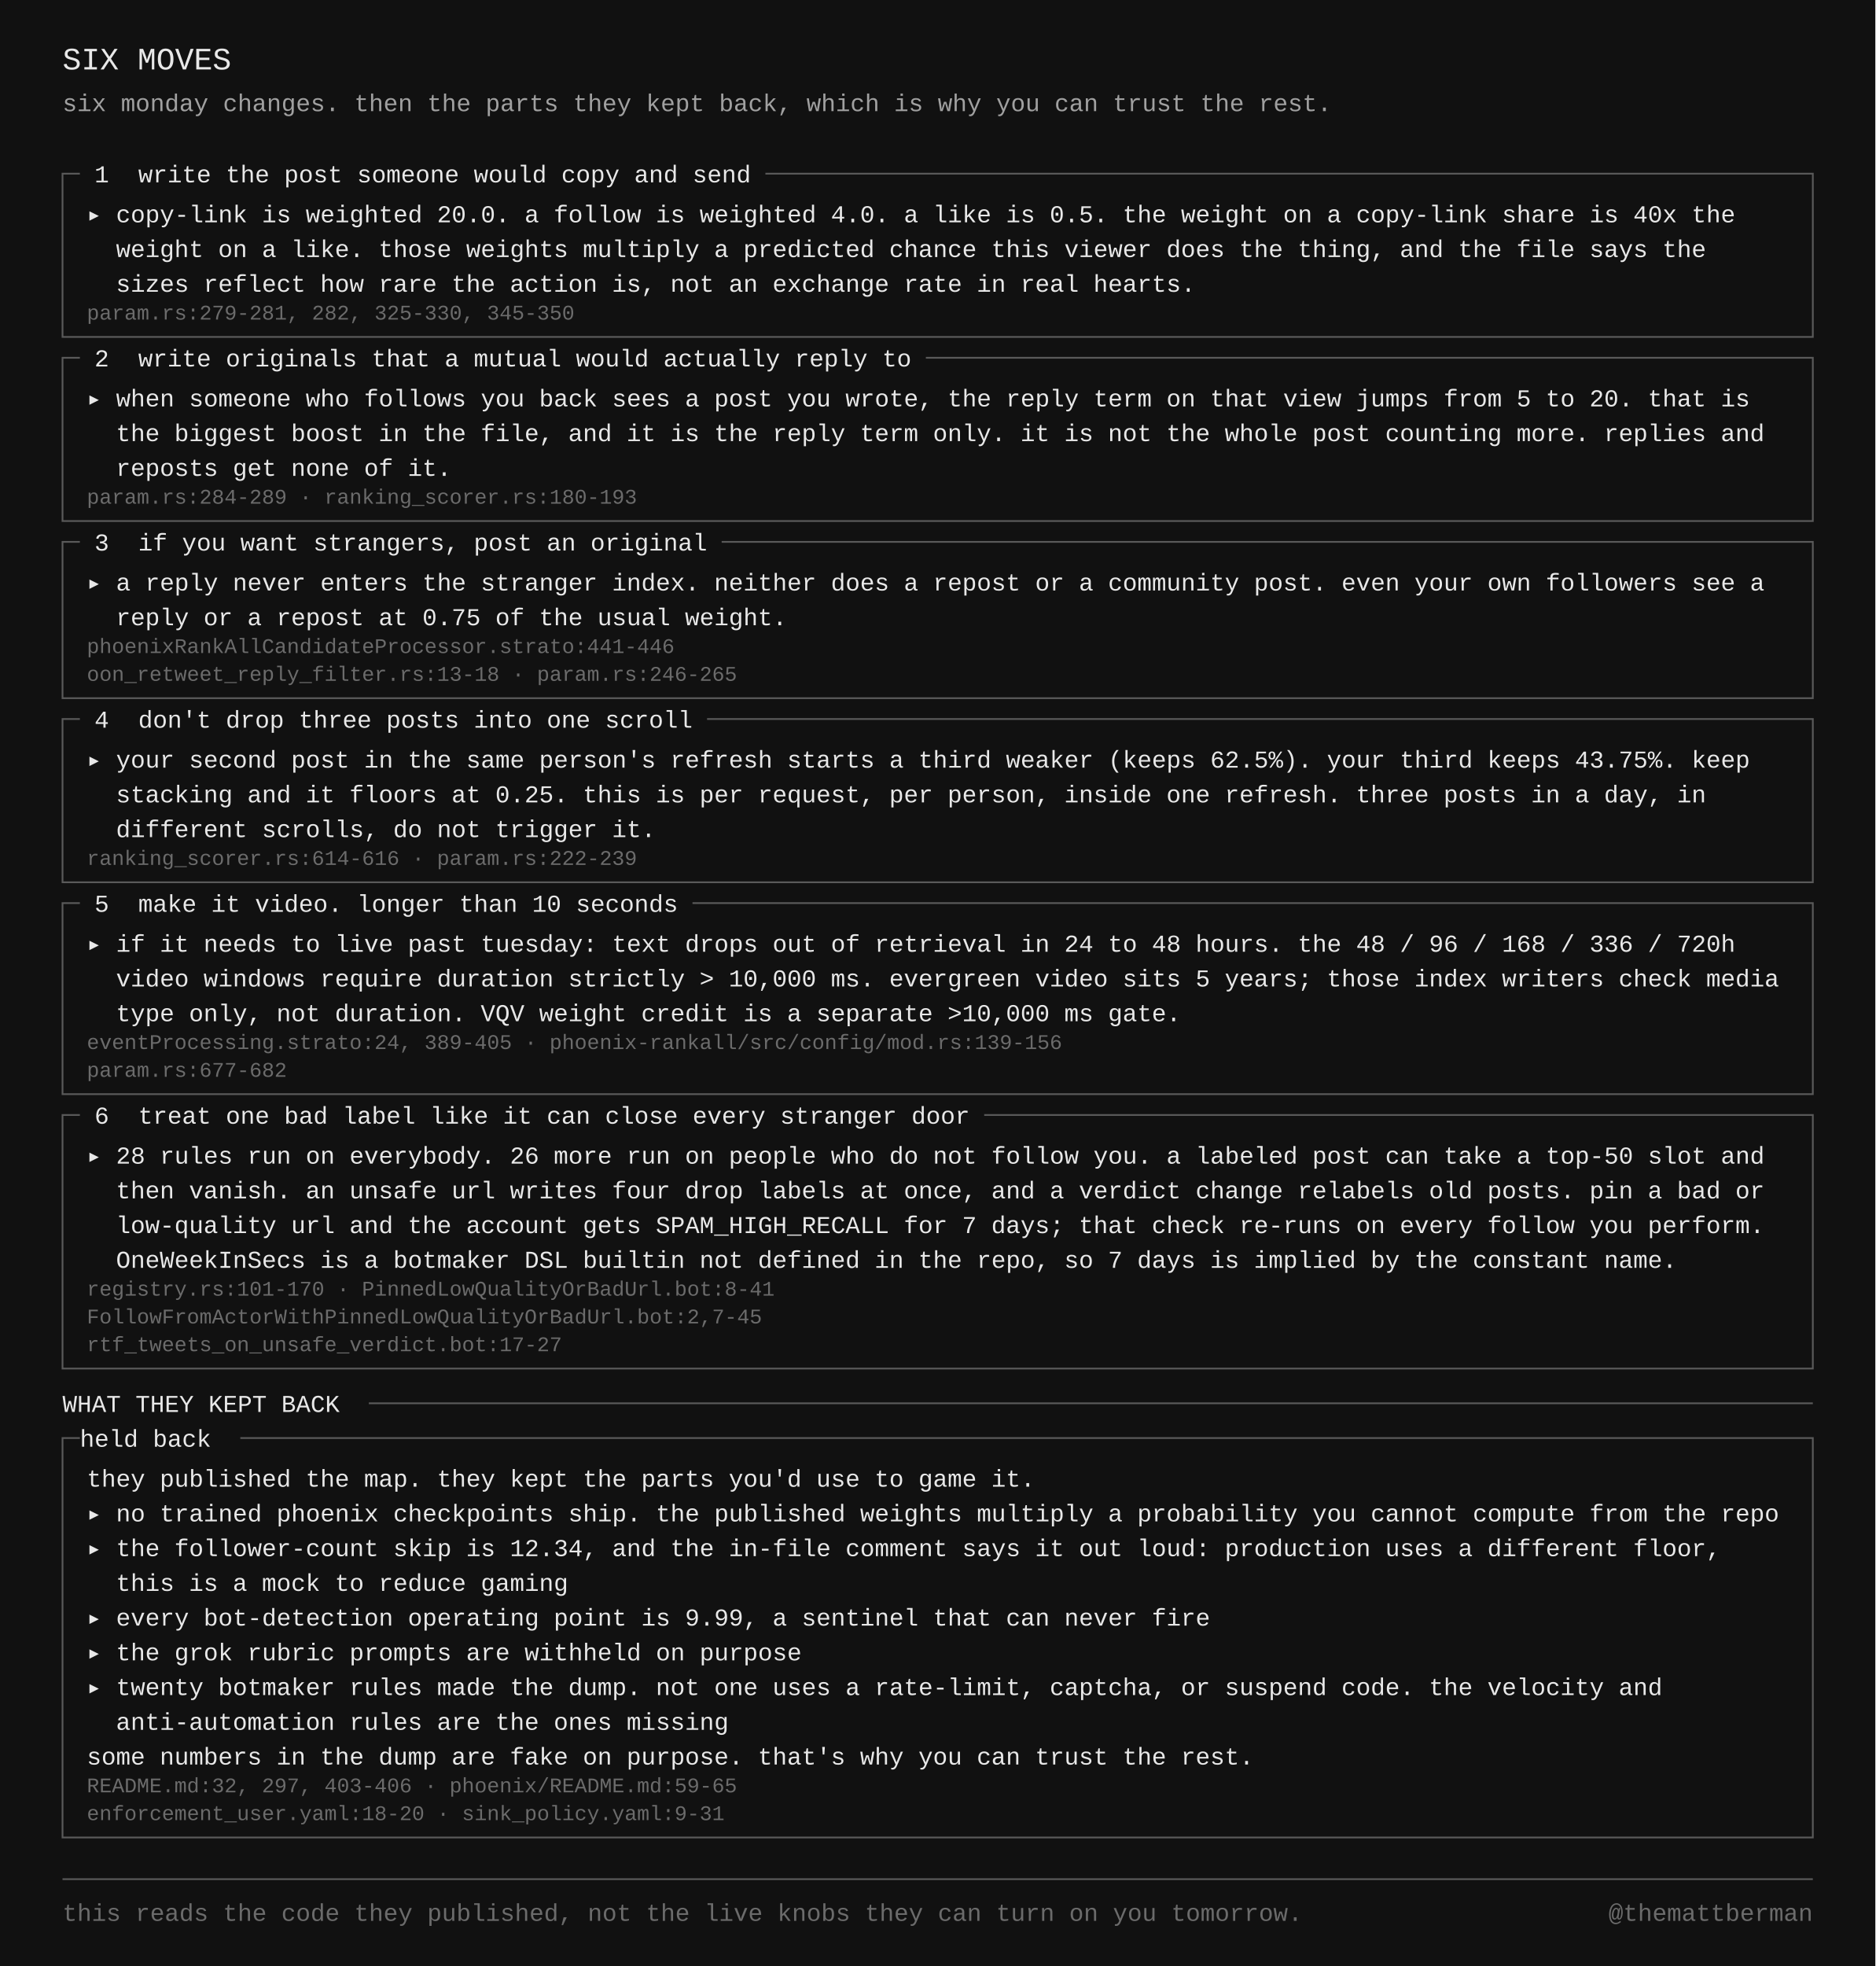
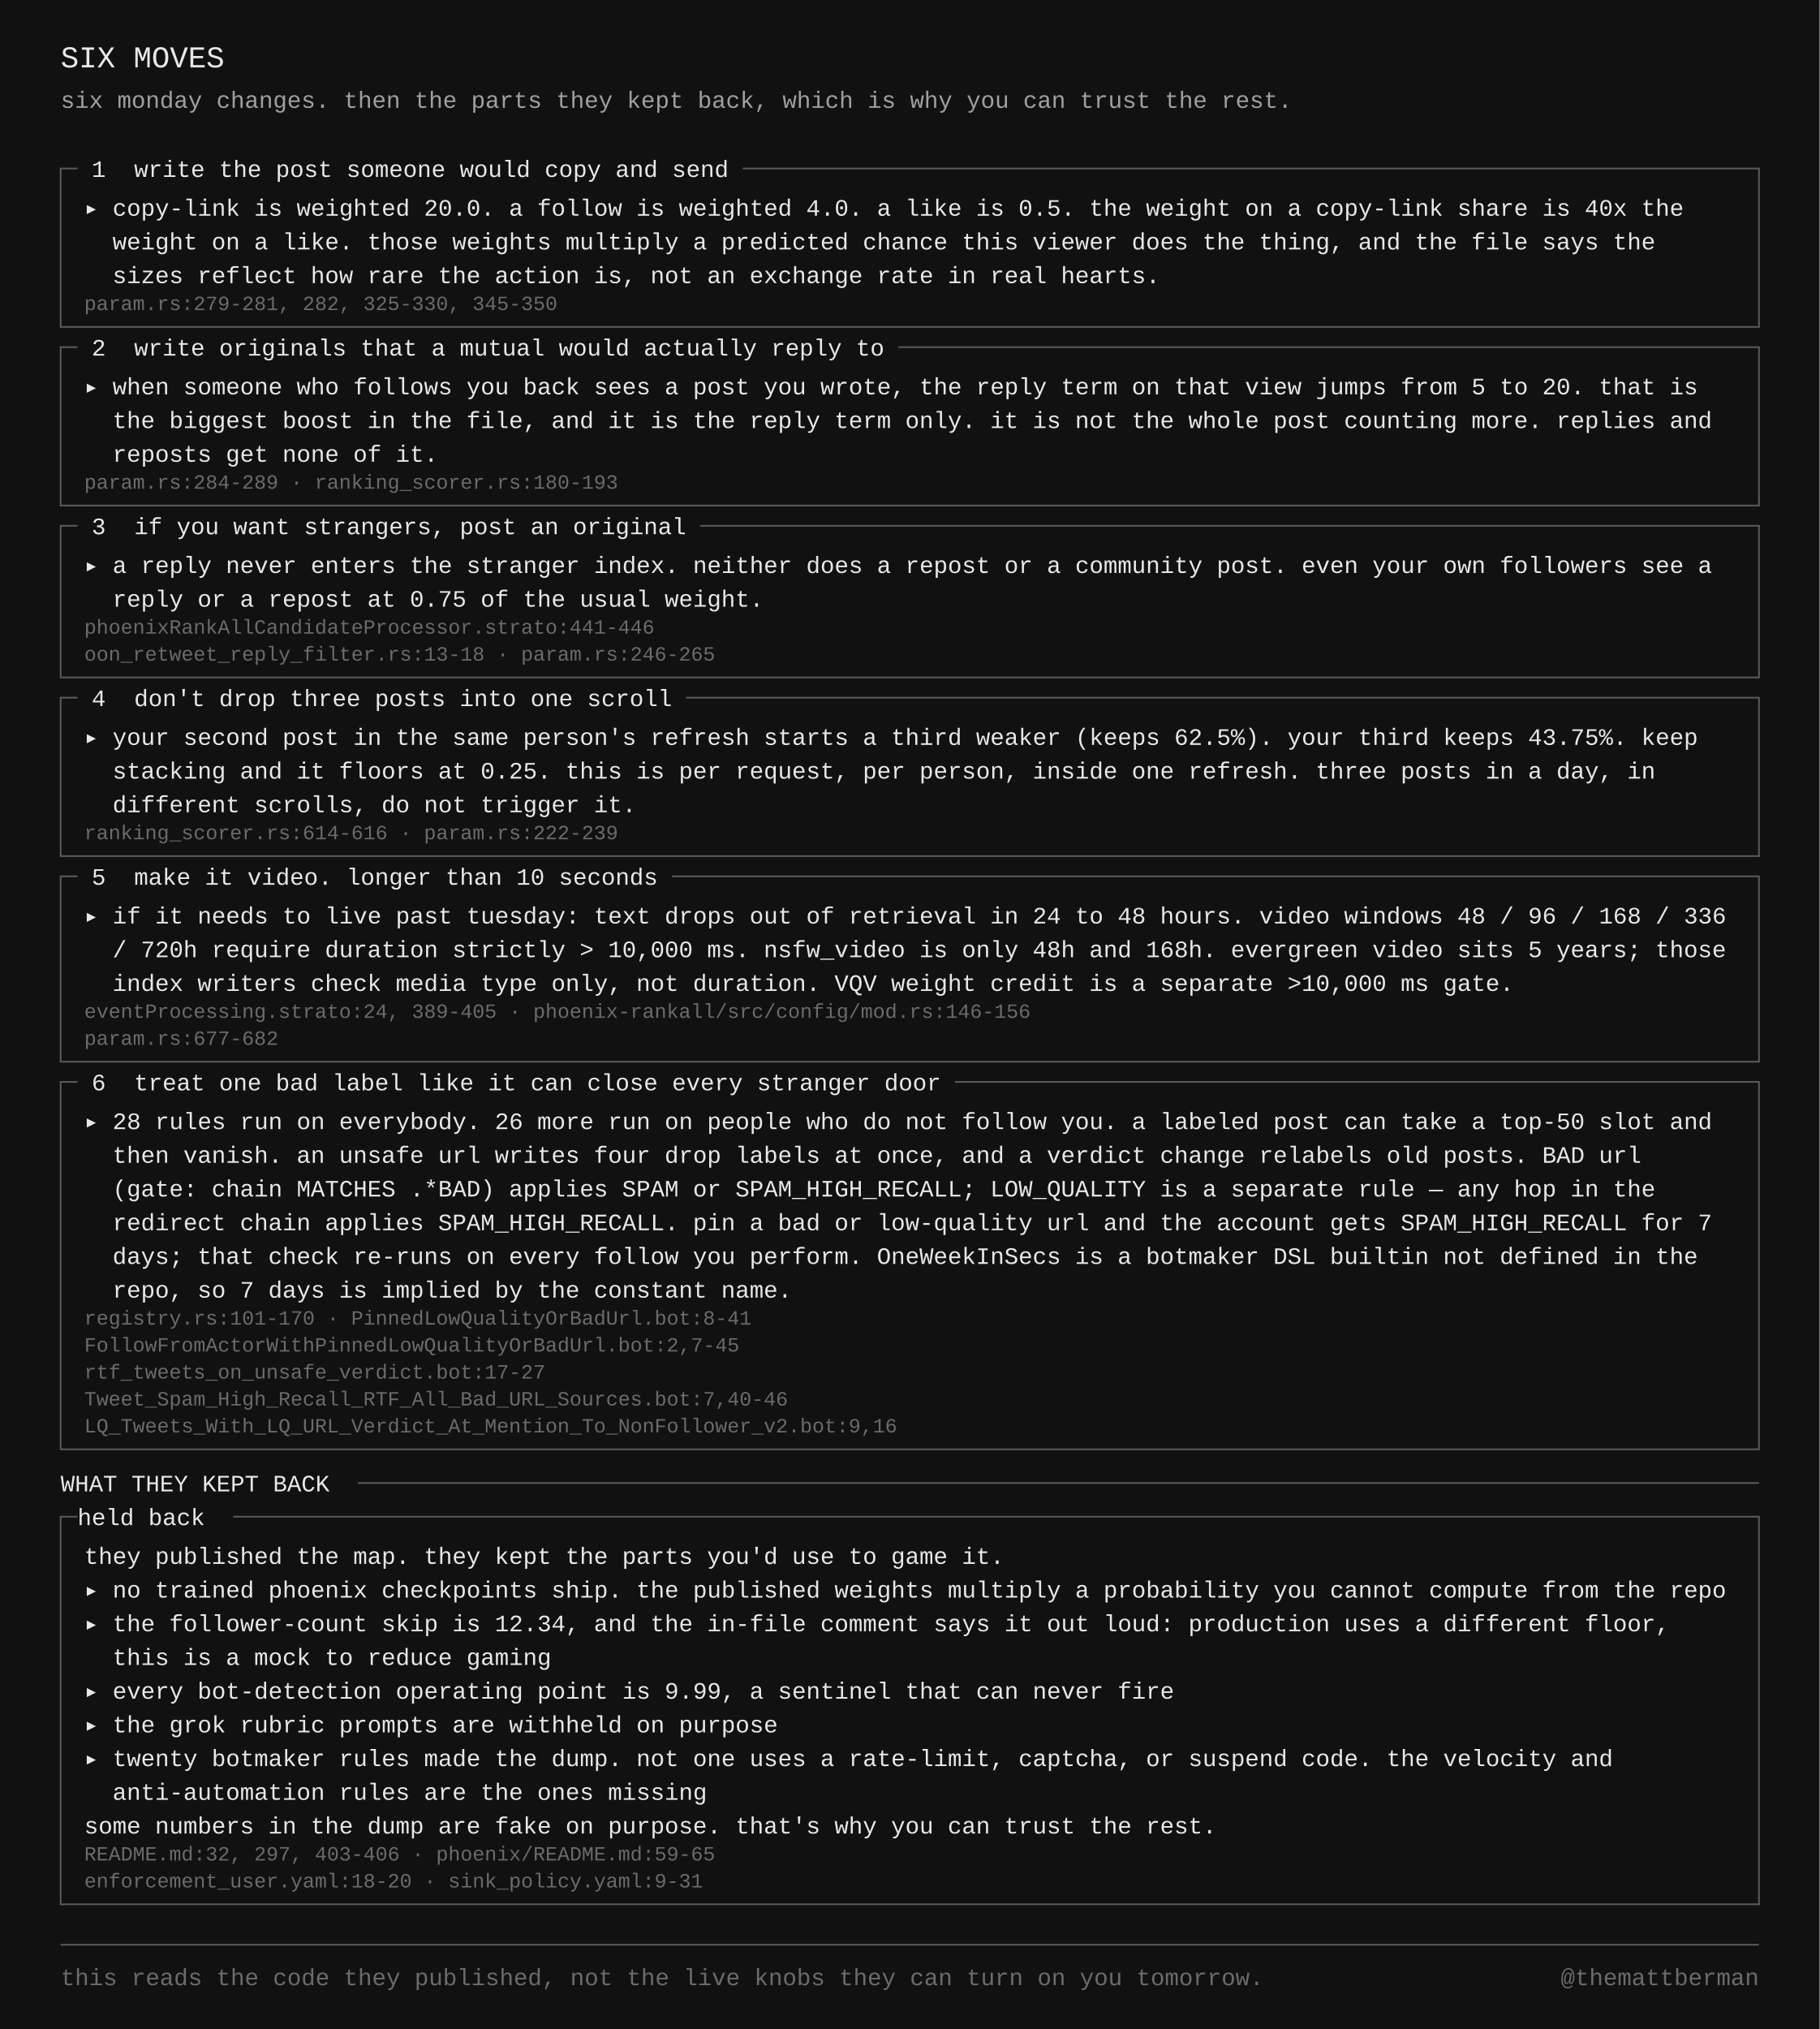
- <svg xmlns="http://www.w3.org/2000/svg" width="1080" height="1132" viewBox="0 0 1080 1132">
-   <rect width="1080" height="1132" fill="#111111" />
+ <svg xmlns="http://www.w3.org/2000/svg" width="1080" height="1204" viewBox="0 0 1080 1204">
+   <rect width="1080" height="1204" fill="#111111" />
  <text x="36" y="40" font-family="Menlo, Monaco, 'SF Mono', SFMono-Regular, Consolas, 'Liberation Mono', monospace" font-size="18" font-weight="400" fill="#e8e8e8" text-anchor="start">SIX MOVES</text>
  <text x="36" y="64" font-family="Menlo, Monaco, 'SF Mono', SFMono-Regular, Consolas, 'Liberation Mono', monospace" font-size="14" font-weight="400" fill="#a0a0a0" text-anchor="start">six monday changes. then the parts they kept back, which is why you can trust the rest.</text>
  <rect x="36" y="100" width="1008" height="94" fill="none" stroke="#5a5a5a" stroke-width="1" />
  <rect x="46" y="91" width="394.8" height="18" fill="#111111" />
  <text x="46" y="105" font-family="Menlo, Monaco, 'SF Mono', SFMono-Regular, Consolas, 'Liberation Mono', monospace" font-size="14" font-weight="400" fill="#e8e8e8" text-anchor="start" xml:space="preserve"> 1  write the post someone would copy and send </text>
  <text x="50" y="128" font-family="Menlo, Monaco, 'SF Mono', SFMono-Regular, Consolas, 'Liberation Mono', monospace" font-size="14" font-weight="400" fill="#e8e8e8" text-anchor="start">▸ copy-link is weighted 20.0. a follow is weighted 4.0. a like is 0.5. the weight on a copy-link share is 40x the</text>
  <text x="50" y="148" font-family="Menlo, Monaco, 'SF Mono', SFMono-Regular, Consolas, 'Liberation Mono', monospace" font-size="14" font-weight="400" fill="#e8e8e8" text-anchor="start" xml:space="preserve">  weight on a like. those weights multiply a predicted chance this viewer does the thing, and the file says the</text>
  <text x="50" y="168" font-family="Menlo, Monaco, 'SF Mono', SFMono-Regular, Consolas, 'Liberation Mono', monospace" font-size="14" font-weight="400" fill="#e8e8e8" text-anchor="start" xml:space="preserve">  sizes reflect how rare the action is, not an exchange rate in real hearts.</text>
  <text x="50" y="184" font-family="Menlo, Monaco, 'SF Mono', SFMono-Regular, Consolas, 'Liberation Mono', monospace" font-size="12" font-weight="400" fill="#6b6b6b" text-anchor="start">param.rs:279-281, 282, 325-330, 345-350</text>
  <rect x="36" y="206" width="1008" height="94" fill="none" stroke="#5a5a5a" stroke-width="1" />
  <rect x="46" y="197" width="487.2" height="18" fill="#111111" />
  <text x="46" y="211" font-family="Menlo, Monaco, 'SF Mono', SFMono-Regular, Consolas, 'Liberation Mono', monospace" font-size="14" font-weight="400" fill="#e8e8e8" text-anchor="start" xml:space="preserve"> 2  write originals that a mutual would actually reply to </text>
  <text x="50" y="234" font-family="Menlo, Monaco, 'SF Mono', SFMono-Regular, Consolas, 'Liberation Mono', monospace" font-size="14" font-weight="400" fill="#e8e8e8" text-anchor="start">▸ when someone who follows you back sees a post you wrote, the reply term on that view jumps from 5 to 20. that is</text>
  <text x="50" y="254" font-family="Menlo, Monaco, 'SF Mono', SFMono-Regular, Consolas, 'Liberation Mono', monospace" font-size="14" font-weight="400" fill="#e8e8e8" text-anchor="start" xml:space="preserve">  the biggest boost in the file, and it is the reply term only. it is not the whole post counting more. replies and</text>
  <text x="50" y="274" font-family="Menlo, Monaco, 'SF Mono', SFMono-Regular, Consolas, 'Liberation Mono', monospace" font-size="14" font-weight="400" fill="#e8e8e8" text-anchor="start" xml:space="preserve">  reposts get none of it.</text>
  <text x="50" y="290" font-family="Menlo, Monaco, 'SF Mono', SFMono-Regular, Consolas, 'Liberation Mono', monospace" font-size="12" font-weight="400" fill="#6b6b6b" text-anchor="start">param.rs:284-289 · ranking_scorer.rs:180-193</text>
  <rect x="36" y="312" width="1008" height="90" fill="none" stroke="#5a5a5a" stroke-width="1" />
  <rect x="46" y="303" width="369.6" height="18" fill="#111111" />
  <text x="46" y="317" font-family="Menlo, Monaco, 'SF Mono', SFMono-Regular, Consolas, 'Liberation Mono', monospace" font-size="14" font-weight="400" fill="#e8e8e8" text-anchor="start" xml:space="preserve"> 3  if you want strangers, post an original </text>
  <text x="50" y="340" font-family="Menlo, Monaco, 'SF Mono', SFMono-Regular, Consolas, 'Liberation Mono', monospace" font-size="14" font-weight="400" fill="#e8e8e8" text-anchor="start">▸ a reply never enters the stranger index. neither does a repost or a community post. even your own followers see a</text>
  <text x="50" y="360" font-family="Menlo, Monaco, 'SF Mono', SFMono-Regular, Consolas, 'Liberation Mono', monospace" font-size="14" font-weight="400" fill="#e8e8e8" text-anchor="start" xml:space="preserve">  reply or a repost at 0.75 of the usual weight.</text>
  <text x="50" y="376" font-family="Menlo, Monaco, 'SF Mono', SFMono-Regular, Consolas, 'Liberation Mono', monospace" font-size="12" font-weight="400" fill="#6b6b6b" text-anchor="start">phoenixRankAllCandidateProcessor.strato:441-446</text>
  <text x="50" y="392" font-family="Menlo, Monaco, 'SF Mono', SFMono-Regular, Consolas, 'Liberation Mono', monospace" font-size="12" font-weight="400" fill="#6b6b6b" text-anchor="start">oon_retweet_reply_filter.rs:13-18 · param.rs:246-265</text>
  <rect x="36" y="414" width="1008" height="94" fill="none" stroke="#5a5a5a" stroke-width="1" />
  <rect x="46" y="405" width="361.2" height="18" fill="#111111" />
  <text x="46" y="419" font-family="Menlo, Monaco, 'SF Mono', SFMono-Regular, Consolas, 'Liberation Mono', monospace" font-size="14" font-weight="400" fill="#e8e8e8" text-anchor="start" xml:space="preserve"> 4  don't drop three posts into one scroll </text>
  <text x="50" y="442" font-family="Menlo, Monaco, 'SF Mono', SFMono-Regular, Consolas, 'Liberation Mono', monospace" font-size="14" font-weight="400" fill="#e8e8e8" text-anchor="start">▸ your second post in the same person's refresh starts a third weaker (keeps 62.5%). your third keeps 43.75%. keep</text>
  <text x="50" y="462" font-family="Menlo, Monaco, 'SF Mono', SFMono-Regular, Consolas, 'Liberation Mono', monospace" font-size="14" font-weight="400" fill="#e8e8e8" text-anchor="start" xml:space="preserve">  stacking and it floors at 0.25. this is per request, per person, inside one refresh. three posts in a day, in</text>
  <text x="50" y="482" font-family="Menlo, Monaco, 'SF Mono', SFMono-Regular, Consolas, 'Liberation Mono', monospace" font-size="14" font-weight="400" fill="#e8e8e8" text-anchor="start" xml:space="preserve">  different scrolls, do not trigger it.</text>
  <text x="50" y="498" font-family="Menlo, Monaco, 'SF Mono', SFMono-Regular, Consolas, 'Liberation Mono', monospace" font-size="12" font-weight="400" fill="#6b6b6b" text-anchor="start">ranking_scorer.rs:614-616 · param.rs:222-239</text>
  <rect x="36" y="520" width="1008" height="110" fill="none" stroke="#5a5a5a" stroke-width="1" />
  <rect x="46" y="511" width="352.8" height="18" fill="#111111" />
  <text x="46" y="525" font-family="Menlo, Monaco, 'SF Mono', SFMono-Regular, Consolas, 'Liberation Mono', monospace" font-size="14" font-weight="400" fill="#e8e8e8" text-anchor="start" xml:space="preserve"> 5  make it video. longer than 10 seconds </text>
-   <text x="50" y="548" font-family="Menlo, Monaco, 'SF Mono', SFMono-Regular, Consolas, 'Liberation Mono', monospace" font-size="14" font-weight="400" fill="#e8e8e8" text-anchor="start">▸ if it needs to live past tuesday: text drops out of retrieval in 24 to 48 hours. the 48 / 96 / 168 / 336 / 720h</text>
-   <text x="50" y="568" font-family="Menlo, Monaco, 'SF Mono', SFMono-Regular, Consolas, 'Liberation Mono', monospace" font-size="14" font-weight="400" fill="#e8e8e8" text-anchor="start" xml:space="preserve">  video windows require duration strictly &gt; 10,000 ms. evergreen video sits 5 years; those index writers check media</text>
-   <text x="50" y="588" font-family="Menlo, Monaco, 'SF Mono', SFMono-Regular, Consolas, 'Liberation Mono', monospace" font-size="14" font-weight="400" fill="#e8e8e8" text-anchor="start" xml:space="preserve">  type only, not duration. VQV weight credit is a separate &gt;10,000 ms gate.</text>
-   <text x="50" y="604" font-family="Menlo, Monaco, 'SF Mono', SFMono-Regular, Consolas, 'Liberation Mono', monospace" font-size="12" font-weight="400" fill="#6b6b6b" text-anchor="start">eventProcessing.strato:24, 389-405 · phoenix-rankall/src/config/mod.rs:139-156</text>
+   <text x="50" y="548" font-family="Menlo, Monaco, 'SF Mono', SFMono-Regular, Consolas, 'Liberation Mono', monospace" font-size="14" font-weight="400" fill="#e8e8e8" text-anchor="start">▸ if it needs to live past tuesday: text drops out of retrieval in 24 to 48 hours. video windows 48 / 96 / 168 / 336</text>
+   <text x="50" y="568" font-family="Menlo, Monaco, 'SF Mono', SFMono-Regular, Consolas, 'Liberation Mono', monospace" font-size="14" font-weight="400" fill="#e8e8e8" text-anchor="start" xml:space="preserve">  / 720h require duration strictly &gt; 10,000 ms. nsfw_video is only 48h and 168h. evergreen video sits 5 years; those</text>
+   <text x="50" y="588" font-family="Menlo, Monaco, 'SF Mono', SFMono-Regular, Consolas, 'Liberation Mono', monospace" font-size="14" font-weight="400" fill="#e8e8e8" text-anchor="start" xml:space="preserve">  index writers check media type only, not duration. VQV weight credit is a separate &gt;10,000 ms gate.</text>
+   <text x="50" y="604" font-family="Menlo, Monaco, 'SF Mono', SFMono-Regular, Consolas, 'Liberation Mono', monospace" font-size="12" font-weight="400" fill="#6b6b6b" text-anchor="start">eventProcessing.strato:24, 389-405 · phoenix-rankall/src/config/mod.rs:146-156</text>
  <text x="50" y="620" font-family="Menlo, Monaco, 'SF Mono', SFMono-Regular, Consolas, 'Liberation Mono', monospace" font-size="12" font-weight="400" fill="#6b6b6b" text-anchor="start">param.rs:677-682</text>
-   <rect x="36" y="642" width="1008" height="146" fill="none" stroke="#5a5a5a" stroke-width="1" />
+   <rect x="36" y="642" width="1008" height="218" fill="none" stroke="#5a5a5a" stroke-width="1" />
  <rect x="46" y="633" width="520.8" height="18" fill="#111111" />
  <text x="46" y="647" font-family="Menlo, Monaco, 'SF Mono', SFMono-Regular, Consolas, 'Liberation Mono', monospace" font-size="14" font-weight="400" fill="#e8e8e8" text-anchor="start" xml:space="preserve"> 6  treat one bad label like it can close every stranger door </text>
  <text x="50" y="670" font-family="Menlo, Monaco, 'SF Mono', SFMono-Regular, Consolas, 'Liberation Mono', monospace" font-size="14" font-weight="400" fill="#e8e8e8" text-anchor="start">▸ 28 rules run on everybody. 26 more run on people who do not follow you. a labeled post can take a top-50 slot and</text>
-   <text x="50" y="690" font-family="Menlo, Monaco, 'SF Mono', SFMono-Regular, Consolas, 'Liberation Mono', monospace" font-size="14" font-weight="400" fill="#e8e8e8" text-anchor="start" xml:space="preserve">  then vanish. an unsafe url writes four drop labels at once, and a verdict change relabels old posts. pin a bad or</text>
-   <text x="50" y="710" font-family="Menlo, Monaco, 'SF Mono', SFMono-Regular, Consolas, 'Liberation Mono', monospace" font-size="14" font-weight="400" fill="#e8e8e8" text-anchor="start" xml:space="preserve">  low-quality url and the account gets SPAM_HIGH_RECALL for 7 days; that check re-runs on every follow you perform.</text>
-   <text x="50" y="730" font-family="Menlo, Monaco, 'SF Mono', SFMono-Regular, Consolas, 'Liberation Mono', monospace" font-size="14" font-weight="400" fill="#e8e8e8" text-anchor="start" xml:space="preserve">  OneWeekInSecs is a botmaker DSL builtin not defined in the repo, so 7 days is implied by the constant name.</text>
-   <text x="50" y="746" font-family="Menlo, Monaco, 'SF Mono', SFMono-Regular, Consolas, 'Liberation Mono', monospace" font-size="12" font-weight="400" fill="#6b6b6b" text-anchor="start">registry.rs:101-170 · PinnedLowQualityOrBadUrl.bot:8-41</text>
-   <text x="50" y="762" font-family="Menlo, Monaco, 'SF Mono', SFMono-Regular, Consolas, 'Liberation Mono', monospace" font-size="12" font-weight="400" fill="#6b6b6b" text-anchor="start">FollowFromActorWithPinnedLowQualityOrBadUrl.bot:2,7-45</text>
-   <text x="50" y="778" font-family="Menlo, Monaco, 'SF Mono', SFMono-Regular, Consolas, 'Liberation Mono', monospace" font-size="12" font-weight="400" fill="#6b6b6b" text-anchor="start">rtf_tweets_on_unsafe_verdict.bot:17-27</text>
-   <line x1="36" y1="808" x2="1044" y2="808" stroke="#5a5a5a" stroke-width="1" />
-   <rect x="36" y="799" width="176.4" height="18" fill="#111111" />
-   <text x="36" y="813" font-family="Menlo, Monaco, 'SF Mono', SFMono-Regular, Consolas, 'Liberation Mono', monospace" font-size="14" font-weight="400" fill="#e8e8e8" text-anchor="start"> WHAT THEY KEPT BACK </text>
-   <rect x="36" y="828" width="1008" height="230" fill="none" stroke="#5a5a5a" stroke-width="1" />
-   <rect x="46" y="819" width="92.4" height="18" fill="#111111" />
-   <text x="46" y="833" font-family="Menlo, Monaco, 'SF Mono', SFMono-Regular, Consolas, 'Liberation Mono', monospace" font-size="14" font-weight="400" fill="#e8e8e8" text-anchor="start"> held back </text>
-   <text x="50" y="856" font-family="Menlo, Monaco, 'SF Mono', SFMono-Regular, Consolas, 'Liberation Mono', monospace" font-size="14" font-weight="400" fill="#e8e8e8" text-anchor="start">they published the map. they kept the parts you'd use to game it.</text>
-   <text x="50" y="876" font-family="Menlo, Monaco, 'SF Mono', SFMono-Regular, Consolas, 'Liberation Mono', monospace" font-size="14" font-weight="400" fill="#e8e8e8" text-anchor="start">▸ no trained phoenix checkpoints ship. the published weights multiply a probability you cannot compute from the repo</text>
-   <text x="50" y="896" font-family="Menlo, Monaco, 'SF Mono', SFMono-Regular, Consolas, 'Liberation Mono', monospace" font-size="14" font-weight="400" fill="#e8e8e8" text-anchor="start">▸ the follower-count skip is 12.34, and the in-file comment says it out loud: production uses a different floor,</text>
-   <text x="50" y="916" font-family="Menlo, Monaco, 'SF Mono', SFMono-Regular, Consolas, 'Liberation Mono', monospace" font-size="14" font-weight="400" fill="#e8e8e8" text-anchor="start" xml:space="preserve">  this is a mock to reduce gaming</text>
-   <text x="50" y="936" font-family="Menlo, Monaco, 'SF Mono', SFMono-Regular, Consolas, 'Liberation Mono', monospace" font-size="14" font-weight="400" fill="#e8e8e8" text-anchor="start">▸ every bot-detection operating point is 9.99, a sentinel that can never fire</text>
-   <text x="50" y="956" font-family="Menlo, Monaco, 'SF Mono', SFMono-Regular, Consolas, 'Liberation Mono', monospace" font-size="14" font-weight="400" fill="#e8e8e8" text-anchor="start">▸ the grok rubric prompts are withheld on purpose</text>
-   <text x="50" y="976" font-family="Menlo, Monaco, 'SF Mono', SFMono-Regular, Consolas, 'Liberation Mono', monospace" font-size="14" font-weight="400" fill="#e8e8e8" text-anchor="start">▸ twenty botmaker rules made the dump. not one uses a rate-limit, captcha, or suspend code. the velocity and</text>
-   <text x="50" y="996" font-family="Menlo, Monaco, 'SF Mono', SFMono-Regular, Consolas, 'Liberation Mono', monospace" font-size="14" font-weight="400" fill="#e8e8e8" text-anchor="start" xml:space="preserve">  anti-automation rules are the ones missing</text>
-   <text x="50" y="1016" font-family="Menlo, Monaco, 'SF Mono', SFMono-Regular, Consolas, 'Liberation Mono', monospace" font-size="14" font-weight="400" fill="#e8e8e8" text-anchor="start">some numbers in the dump are fake on purpose. that's why you can trust the rest.</text>
-   <text x="50" y="1032" font-family="Menlo, Monaco, 'SF Mono', SFMono-Regular, Consolas, 'Liberation Mono', monospace" font-size="12" font-weight="400" fill="#6b6b6b" text-anchor="start">README.md:32, 297, 403-406 · phoenix/README.md:59-65</text>
-   <text x="50" y="1048" font-family="Menlo, Monaco, 'SF Mono', SFMono-Regular, Consolas, 'Liberation Mono', monospace" font-size="12" font-weight="400" fill="#6b6b6b" text-anchor="start">enforcement_user.yaml:18-20 · sink_policy.yaml:9-31</text>
-   <line x1="36" y1="1082" x2="1044" y2="1082" stroke="#5a5a5a" stroke-width="1" />
-   <text x="36" y="1106" font-family="Menlo, Monaco, 'SF Mono', SFMono-Regular, Consolas, 'Liberation Mono', monospace" font-size="14" font-weight="400" fill="#6b6b6b" text-anchor="start">this reads the code they published, not the live knobs they can turn on you tomorrow.</text>
-   <text x="1044" y="1106" font-family="Menlo, Monaco, 'SF Mono', SFMono-Regular, Consolas, 'Liberation Mono', monospace" font-size="14" font-weight="400" fill="#6b6b6b" text-anchor="end">@themattberman</text>
+   <text x="50" y="690" font-family="Menlo, Monaco, 'SF Mono', SFMono-Regular, Consolas, 'Liberation Mono', monospace" font-size="14" font-weight="400" fill="#e8e8e8" text-anchor="start" xml:space="preserve">  then vanish. an unsafe url writes four drop labels at once, and a verdict change relabels old posts. BAD url</text>
+   <text x="50" y="710" font-family="Menlo, Monaco, 'SF Mono', SFMono-Regular, Consolas, 'Liberation Mono', monospace" font-size="14" font-weight="400" fill="#e8e8e8" text-anchor="start" xml:space="preserve">  (gate: chain MATCHES .*BAD) applies SPAM or SPAM_HIGH_RECALL; LOW_QUALITY is a separate rule — any hop in the</text>
+   <text x="50" y="730" font-family="Menlo, Monaco, 'SF Mono', SFMono-Regular, Consolas, 'Liberation Mono', monospace" font-size="14" font-weight="400" fill="#e8e8e8" text-anchor="start" xml:space="preserve">  redirect chain applies SPAM_HIGH_RECALL. pin a bad or low-quality url and the account gets SPAM_HIGH_RECALL for 7</text>
+   <text x="50" y="750" font-family="Menlo, Monaco, 'SF Mono', SFMono-Regular, Consolas, 'Liberation Mono', monospace" font-size="14" font-weight="400" fill="#e8e8e8" text-anchor="start" xml:space="preserve">  days; that check re-runs on every follow you perform. OneWeekInSecs is a botmaker DSL builtin not defined in the</text>
+   <text x="50" y="770" font-family="Menlo, Monaco, 'SF Mono', SFMono-Regular, Consolas, 'Liberation Mono', monospace" font-size="14" font-weight="400" fill="#e8e8e8" text-anchor="start" xml:space="preserve">  repo, so 7 days is implied by the constant name.</text>
+   <text x="50" y="786" font-family="Menlo, Monaco, 'SF Mono', SFMono-Regular, Consolas, 'Liberation Mono', monospace" font-size="12" font-weight="400" fill="#6b6b6b" text-anchor="start">registry.rs:101-170 · PinnedLowQualityOrBadUrl.bot:8-41</text>
+   <text x="50" y="802" font-family="Menlo, Monaco, 'SF Mono', SFMono-Regular, Consolas, 'Liberation Mono', monospace" font-size="12" font-weight="400" fill="#6b6b6b" text-anchor="start">FollowFromActorWithPinnedLowQualityOrBadUrl.bot:2,7-45</text>
+   <text x="50" y="818" font-family="Menlo, Monaco, 'SF Mono', SFMono-Regular, Consolas, 'Liberation Mono', monospace" font-size="12" font-weight="400" fill="#6b6b6b" text-anchor="start">rtf_tweets_on_unsafe_verdict.bot:17-27</text>
+   <text x="50" y="834" font-family="Menlo, Monaco, 'SF Mono', SFMono-Regular, Consolas, 'Liberation Mono', monospace" font-size="12" font-weight="400" fill="#6b6b6b" text-anchor="start">Tweet_Spam_High_Recall_RTF_All_Bad_URL_Sources.bot:7,40-46</text>
+   <text x="50" y="850" font-family="Menlo, Monaco, 'SF Mono', SFMono-Regular, Consolas, 'Liberation Mono', monospace" font-size="12" font-weight="400" fill="#6b6b6b" text-anchor="start">LQ_Tweets_With_LQ_URL_Verdict_At_Mention_To_NonFollower_v2.bot:9,16</text>
+   <line x1="36" y1="880" x2="1044" y2="880" stroke="#5a5a5a" stroke-width="1" />
+   <rect x="36" y="871" width="176.4" height="18" fill="#111111" />
+   <text x="36" y="885" font-family="Menlo, Monaco, 'SF Mono', SFMono-Regular, Consolas, 'Liberation Mono', monospace" font-size="14" font-weight="400" fill="#e8e8e8" text-anchor="start"> WHAT THEY KEPT BACK </text>
+   <rect x="36" y="900" width="1008" height="230" fill="none" stroke="#5a5a5a" stroke-width="1" />
+   <rect x="46" y="891" width="92.4" height="18" fill="#111111" />
+   <text x="46" y="905" font-family="Menlo, Monaco, 'SF Mono', SFMono-Regular, Consolas, 'Liberation Mono', monospace" font-size="14" font-weight="400" fill="#e8e8e8" text-anchor="start"> held back </text>
+   <text x="50" y="928" font-family="Menlo, Monaco, 'SF Mono', SFMono-Regular, Consolas, 'Liberation Mono', monospace" font-size="14" font-weight="400" fill="#e8e8e8" text-anchor="start">they published the map. they kept the parts you'd use to game it.</text>
+   <text x="50" y="948" font-family="Menlo, Monaco, 'SF Mono', SFMono-Regular, Consolas, 'Liberation Mono', monospace" font-size="14" font-weight="400" fill="#e8e8e8" text-anchor="start">▸ no trained phoenix checkpoints ship. the published weights multiply a probability you cannot compute from the repo</text>
+   <text x="50" y="968" font-family="Menlo, Monaco, 'SF Mono', SFMono-Regular, Consolas, 'Liberation Mono', monospace" font-size="14" font-weight="400" fill="#e8e8e8" text-anchor="start">▸ the follower-count skip is 12.34, and the in-file comment says it out loud: production uses a different floor,</text>
+   <text x="50" y="988" font-family="Menlo, Monaco, 'SF Mono', SFMono-Regular, Consolas, 'Liberation Mono', monospace" font-size="14" font-weight="400" fill="#e8e8e8" text-anchor="start" xml:space="preserve">  this is a mock to reduce gaming</text>
+   <text x="50" y="1008" font-family="Menlo, Monaco, 'SF Mono', SFMono-Regular, Consolas, 'Liberation Mono', monospace" font-size="14" font-weight="400" fill="#e8e8e8" text-anchor="start">▸ every bot-detection operating point is 9.99, a sentinel that can never fire</text>
+   <text x="50" y="1028" font-family="Menlo, Monaco, 'SF Mono', SFMono-Regular, Consolas, 'Liberation Mono', monospace" font-size="14" font-weight="400" fill="#e8e8e8" text-anchor="start">▸ the grok rubric prompts are withheld on purpose</text>
+   <text x="50" y="1048" font-family="Menlo, Monaco, 'SF Mono', SFMono-Regular, Consolas, 'Liberation Mono', monospace" font-size="14" font-weight="400" fill="#e8e8e8" text-anchor="start">▸ twenty botmaker rules made the dump. not one uses a rate-limit, captcha, or suspend code. the velocity and</text>
+   <text x="50" y="1068" font-family="Menlo, Monaco, 'SF Mono', SFMono-Regular, Consolas, 'Liberation Mono', monospace" font-size="14" font-weight="400" fill="#e8e8e8" text-anchor="start" xml:space="preserve">  anti-automation rules are the ones missing</text>
+   <text x="50" y="1088" font-family="Menlo, Monaco, 'SF Mono', SFMono-Regular, Consolas, 'Liberation Mono', monospace" font-size="14" font-weight="400" fill="#e8e8e8" text-anchor="start">some numbers in the dump are fake on purpose. that's why you can trust the rest.</text>
+   <text x="50" y="1104" font-family="Menlo, Monaco, 'SF Mono', SFMono-Regular, Consolas, 'Liberation Mono', monospace" font-size="12" font-weight="400" fill="#6b6b6b" text-anchor="start">README.md:32, 297, 403-406 · phoenix/README.md:59-65</text>
+   <text x="50" y="1120" font-family="Menlo, Monaco, 'SF Mono', SFMono-Regular, Consolas, 'Liberation Mono', monospace" font-size="12" font-weight="400" fill="#6b6b6b" text-anchor="start">enforcement_user.yaml:18-20 · sink_policy.yaml:9-31</text>
+   <line x1="36" y1="1154" x2="1044" y2="1154" stroke="#5a5a5a" stroke-width="1" />
+   <text x="36" y="1178" font-family="Menlo, Monaco, 'SF Mono', SFMono-Regular, Consolas, 'Liberation Mono', monospace" font-size="14" font-weight="400" fill="#6b6b6b" text-anchor="start">this reads the code they published, not the live knobs they can turn on you tomorrow.</text>
+   <text x="1044" y="1178" font-family="Menlo, Monaco, 'SF Mono', SFMono-Regular, Consolas, 'Liberation Mono', monospace" font-size="14" font-weight="400" fill="#6b6b6b" text-anchor="end">@themattberman</text>
</svg>
